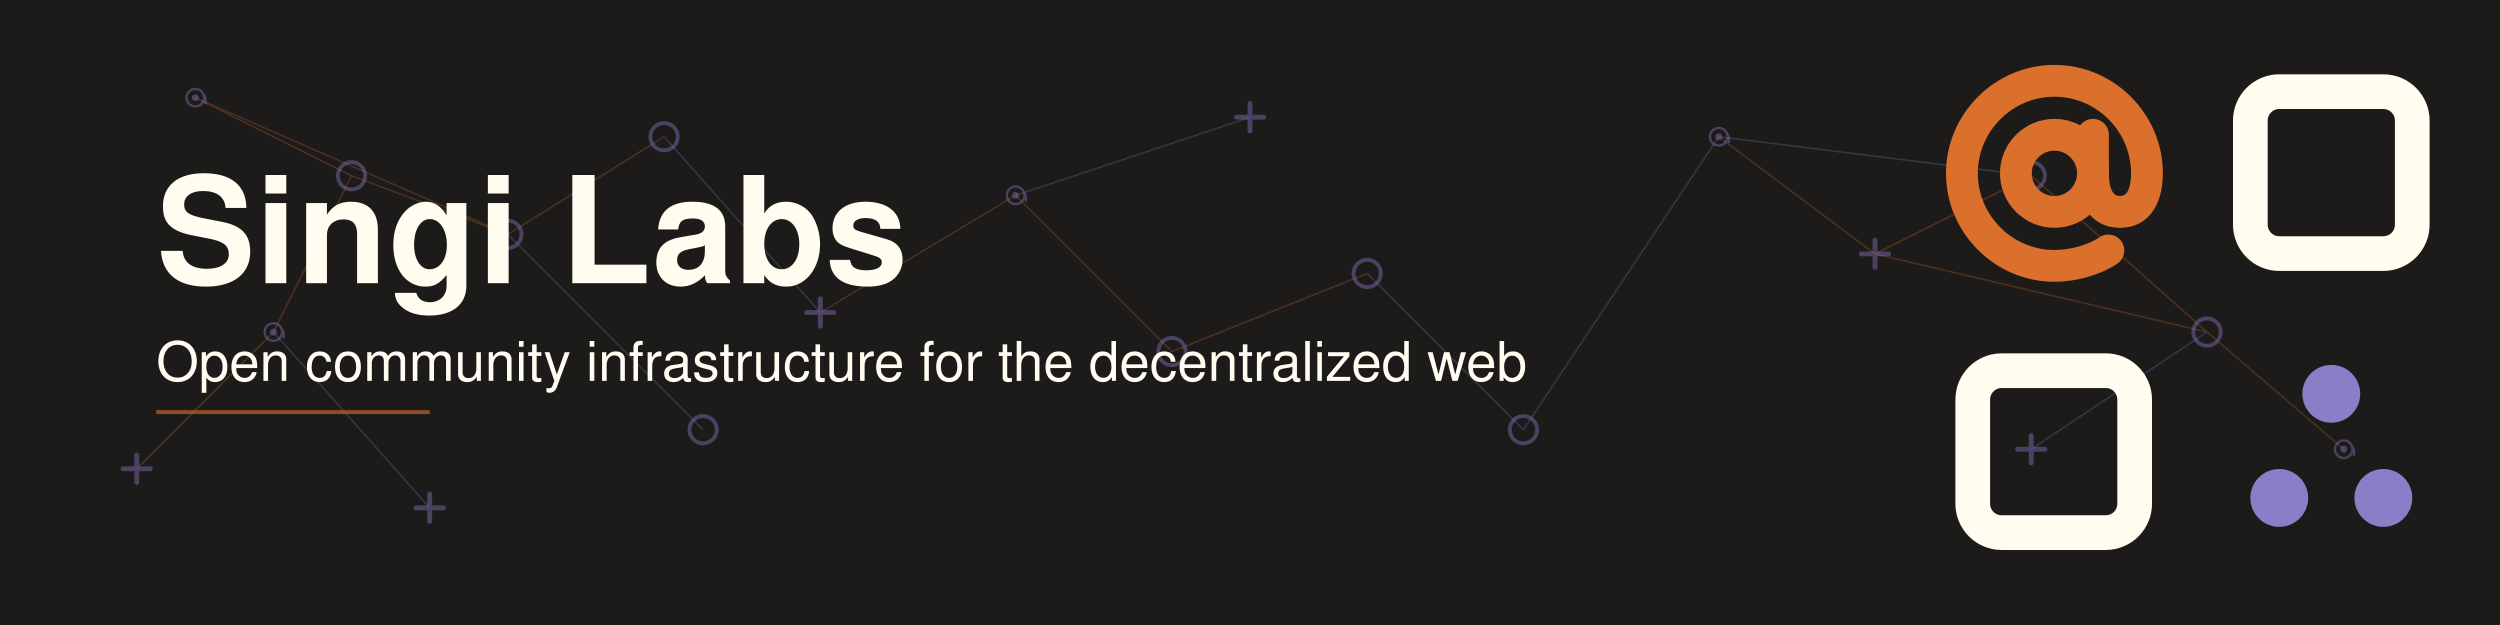
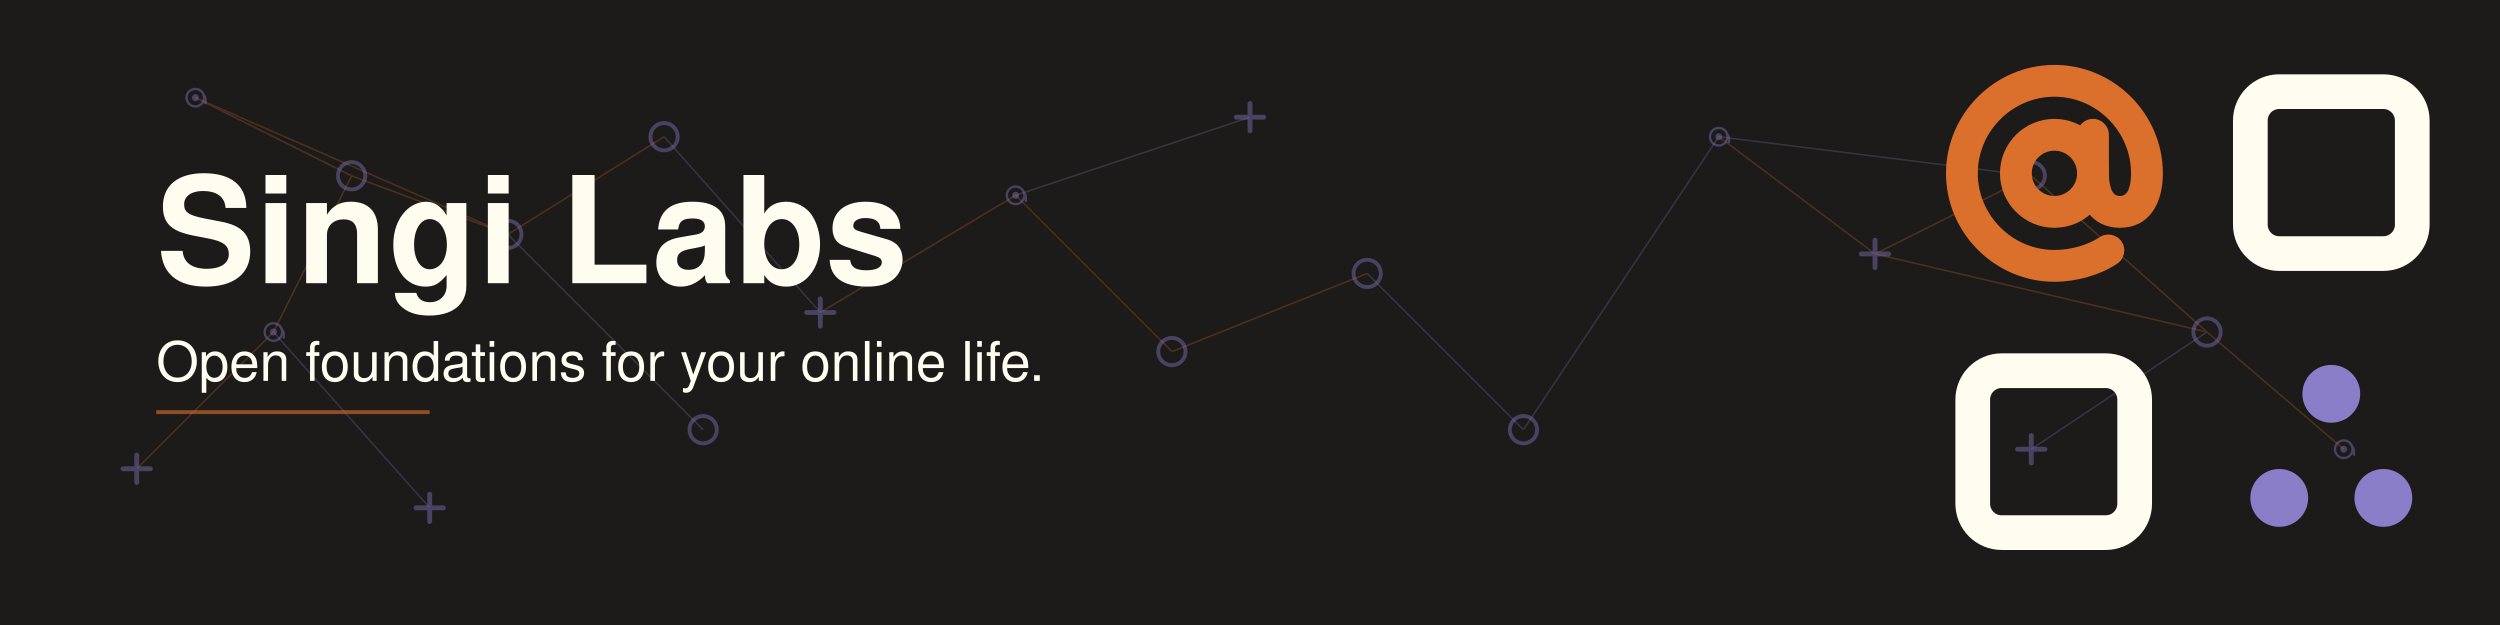
<svg xmlns="http://www.w3.org/2000/svg" width="100%" height="100%" viewBox="0 0 1280 320" version="1.1" style="fill-rule:evenodd;clip-rule:evenodd;">
  <rect x="0" y="0" width="1280" height="320" style="fill:#1C1B1A;" />
  <g opacity="0.25">
    <path d="M100,50L180,90" style="fill:none;stroke:#DA702C;stroke-width:0.8px;" />
    <path d="M180,90L140,170" style="fill:none;stroke:#DA702C;stroke-width:0.8px;" />
    <path d="M140,170L70,240" style="fill:none;stroke:#DA702C;stroke-width:0.8px;" />
    <path d="M100,50L260,120" style="fill:none;stroke:#DA702C;stroke-width:0.8px;" />
    <path d="M260,120L340,70" style="fill:none;stroke:#DA702C;stroke-width:0.8px;" />
    <path d="M180,90L260,120" style="fill:none;stroke:#DA702C;stroke-width:0.8px;" />
    <path d="M340,70L420,160" style="fill:none;stroke:#8B7EC8;stroke-width:0.8px;" />
    <path d="M260,120L360,220" style="fill:none;stroke:#8B7EC8;stroke-width:0.8px;" />
    <path d="M140,170L220,260" style="fill:none;stroke:#8B7EC8;stroke-width:0.8px;" />
    <path d="M420,160L520,100" style="fill:none;stroke:#DA702C;stroke-width:0.8px;" />
    <path d="M520,100L600,180" style="fill:none;stroke:#DA702C;stroke-width:0.8px;" />
    <path d="M600,180L700,140" style="fill:none;stroke:#DA702C;stroke-width:0.8px;" />
    <path d="M700,140L780,220" style="fill:none;stroke:#8B7EC8;stroke-width:0.8px;" />
    <path d="M520,100L640,60" style="fill:none;stroke:#8B7EC8;stroke-width:0.8px;" />
    <path d="M880,70L960,130" style="fill:none;stroke:#DA702C;stroke-width:0.8px;" />
    <path d="M960,130L1040,90" style="fill:none;stroke:#DA702C;stroke-width:0.8px;" />
    <path d="M1040,90L1130,170" style="fill:none;stroke:#DA702C;stroke-width:0.8px;" />
    <path d="M1130,170L1200,230" style="fill:none;stroke:#DA702C;stroke-width:0.8px;" />
    <path d="M960,130L1130,170" style="fill:none;stroke:#DA702C;stroke-width:0.8px;" />
    <path d="M880,70L1040,90" style="fill:none;stroke:#8B7EC8;stroke-width:0.8px;" />
    <path d="M1040,230L1130,170" style="fill:none;stroke:#8B7EC8;stroke-width:0.8px;" />
    <path d="M780,220L880,70" style="fill:none;stroke:#8B7EC8;stroke-width:0.8px;" />
  </g>
  <g opacity="0.4">
    <g transform="translate(100,50)">
      <g transform="scale(0.15)">
        <circle cx="0" cy="0" r="30" style="fill:none;stroke:#8B7EC8;stroke-width:8px;" />
        <circle cx="0" cy="0" r="12" style="fill:#8B7EC8;" />
        <path d="M25,-8C31.667,-8 35,-2.667 35,8L35,22" style="fill:none;stroke:#8B7EC8;stroke-width:8px;" />
      </g>
    </g>
    <circle cx="180" cy="90" r="7" style="fill:none;stroke:#8B7EC8;stroke-width:2px;" />
    <g transform="translate(140,170)">
      <g transform="scale(0.15)">
        <circle cx="0" cy="0" r="30" style="fill:none;stroke:#8B7EC8;stroke-width:8px;" />
        <circle cx="0" cy="0" r="12" style="fill:#8B7EC8;" />
        <path d="M25,-8C31.667,-8 35,-2.667 35,8L35,22" style="fill:none;stroke:#8B7EC8;stroke-width:8px;" />
      </g>
    </g>
    <circle cx="340" cy="70" r="7" style="fill:none;stroke:#8B7EC8;stroke-width:2px;" />
    <g transform="translate(520,100)">
      <g transform="scale(0.15)">
        <circle cx="0" cy="0" r="30" style="fill:none;stroke:#8B7EC8;stroke-width:8px;" />
        <circle cx="0" cy="0" r="12" style="fill:#8B7EC8;" />
        <path d="M25,-8C31.667,-8 35,-2.667 35,8L35,22" style="fill:none;stroke:#8B7EC8;stroke-width:8px;" />
      </g>
    </g>
    <circle cx="700" cy="140" r="7" style="fill:none;stroke:#8B7EC8;stroke-width:2px;" />
    <g transform="translate(880,70)">
      <g transform="scale(0.15)">
        <circle cx="0" cy="0" r="30" style="fill:none;stroke:#8B7EC8;stroke-width:8px;" />
        <circle cx="0" cy="0" r="12" style="fill:#8B7EC8;" />
        <path d="M25,-8C31.667,-8 35,-2.667 35,8L35,22" style="fill:none;stroke:#8B7EC8;stroke-width:8px;" />
      </g>
    </g>
    <circle cx="1040" cy="90" r="7" style="fill:none;stroke:#8B7EC8;stroke-width:2px;" />
    <g transform="translate(1200,230)">
      <g transform="scale(0.15)">
        <circle cx="0" cy="0" r="30" style="fill:none;stroke:#8B7EC8;stroke-width:8px;" />
        <circle cx="0" cy="0" r="12" style="fill:#8B7EC8;" />
        <path d="M25,-8C31.667,-8 35,-2.667 35,8L35,22" style="fill:none;stroke:#8B7EC8;stroke-width:8px;" />
      </g>
    </g>
    <g transform="translate(70,240)">
      <path d="M-7,0L7,0" style="fill:none;stroke:#8B7EC8;stroke-width:2.5px;stroke-linecap:round;" />
      <path d="M0,-7L0,7" style="fill:none;stroke:#8B7EC8;stroke-width:2.5px;stroke-linecap:round;" />
    </g>
    <circle cx="260" cy="120" r="7" style="fill:none;stroke:#8B7EC8;stroke-width:2px;" />
    <g transform="translate(220,260)">
      <path d="M-7,0L7,0" style="fill:none;stroke:#8B7EC8;stroke-width:2.5px;stroke-linecap:round;" />
      <path d="M0,-7L0,7" style="fill:none;stroke:#8B7EC8;stroke-width:2.5px;stroke-linecap:round;" />
    </g>
    <circle cx="360" cy="220" r="7" style="fill:none;stroke:#8B7EC8;stroke-width:2px;" />
    <g transform="translate(420,160)">
      <path d="M-7,0L7,0" style="fill:none;stroke:#8B7EC8;stroke-width:2.5px;stroke-linecap:round;" />
      <path d="M0,-7L0,7" style="fill:none;stroke:#8B7EC8;stroke-width:2.5px;stroke-linecap:round;" />
    </g>
    <circle cx="600" cy="180" r="7" style="fill:none;stroke:#8B7EC8;stroke-width:2px;" />
    <g transform="translate(640,60)">
      <path d="M-7,0L7,0" style="fill:none;stroke:#8B7EC8;stroke-width:2.5px;stroke-linecap:round;" />
      <path d="M0,-7L0,7" style="fill:none;stroke:#8B7EC8;stroke-width:2.5px;stroke-linecap:round;" />
    </g>
    <circle cx="780" cy="220" r="7" style="fill:none;stroke:#8B7EC8;stroke-width:2px;" />
    <g transform="translate(960,130)">
      <path d="M-7,0L7,0" style="fill:none;stroke:#8B7EC8;stroke-width:2.5px;stroke-linecap:round;" />
      <path d="M0,-7L0,7" style="fill:none;stroke:#8B7EC8;stroke-width:2.5px;stroke-linecap:round;" />
    </g>
    <circle cx="1130" cy="170" r="7" style="fill:none;stroke:#8B7EC8;stroke-width:2px;" />
    <g transform="translate(1040,230)">
      <path d="M-7,0L7,0" style="fill:none;stroke:#8B7EC8;stroke-width:2.5px;stroke-linecap:round;" />
      <path d="M0,-7L0,7" style="fill:none;stroke:#8B7EC8;stroke-width:2.5px;stroke-linecap:round;" />
    </g>
  </g>
  <g>
    <g transform="translate(80,145)">
      <text x="0" y="0" style="font-family:'Helvetica-Bold','Helvetica','Arial',sans-serif;font-weight:700;font-size:76px;fill:#FFFCF0;">Singi Labs</text>
    </g>
    <g transform="translate(80,195)">
-       <text x="0" y="0" style="font-family:'Helvetica','Arial',sans-serif;font-size:28px;fill:#FFFCF0;">Open community infrastructure for the decentralized web</text>
+       <text x="0" y="0" style="font-family:'Helvetica','Arial',sans-serif;font-size:28px;fill:#FFFCF0;">Open foundations for your online life.</text>
    </g>
    <rect x="80" y="210" width="140" height="2" style="fill:#DA702C;fill-opacity:0.6;" />
  </g>
  <g transform="matrix(0.4935,0,0,0.4935,988.698,25.583)">
    <path d="M128,71.5C159.183,71.5 184.5,96.817 184.5,128C184.5,159.183 159.183,184.5 128,184.5C96.817,184.5 71.5,159.183 71.5,128C71.5,96.817 96.817,71.5 128,71.5ZM128,104.5C115.03,104.5 104.5,115.03 104.5,128C104.5,140.97 115.03,151.5 128,151.5C140.97,151.5 151.5,140.97 151.5,128C151.5,115.03 140.97,104.5 128,104.5Z" style="fill:#DA702C;" />
  </g>
  <g transform="matrix(0.4935,0,0,0.4935,988.698,25.583)">
    <path d="M174.866,194.259C182.45,189.218 192.7,191.282 197.741,198.866C202.782,206.45 200.718,216.7 193.134,221.741C175.432,233.507 150.846,240.5 128,240.5C66.284,240.5 15.5,189.716 15.5,128C15.5,66.284 66.284,15.5 128,15.5C189.716,15.5 240.5,66.284 240.5,128C240.5,160.538 225.46,184.5 196,184.5C166.54,184.5 151.5,160.538 151.5,128L151.5,88C151.5,78.893 158.893,71.5 168,71.5C177.107,71.5 184.5,78.893 184.5,88L184.5,128C184.5,134.408 185.237,140.363 187.279,145.164C188.851,148.858 191.536,151.5 196,151.5C200.464,151.5 203.149,148.858 204.721,145.164C206.763,140.363 207.5,134.408 207.5,128C207.5,84.388 171.612,48.5 128,48.5C84.388,48.5 48.5,84.388 48.5,128C48.5,171.612 84.388,207.5 128,207.5C144.415,207.5 162.148,202.713 174.866,194.259Z" style="fill:#DA702C;" />
  </g>
  <g transform="matrix(1.4805,0,0,1.4805,933.056,-29.689)">
    <rect x="148" y="51.75" width="56" height="56" rx="10" style="fill:none;stroke:#FFFCF0;stroke-width:12px;" />
  </g>
  <g transform="matrix(1.4805,0,0,1.4805,933.056,-29.319)">
    <rect x="52" y="148" width="56" height="56" rx="10" style="fill:none;stroke:#FFFCF0;stroke-width:12px;" />
  </g>
  <g transform="matrix(1.4805,0,0,1.4805,933.056,-29.319)">
    <circle cx="176" cy="156" r="10" style="fill:#8B7EC8;" />
    <circle cx="158" cy="192" r="10" style="fill:#8B7EC8;" />
    <circle cx="194" cy="192" r="10" style="fill:#8B7EC8;" />
  </g>
</svg>
